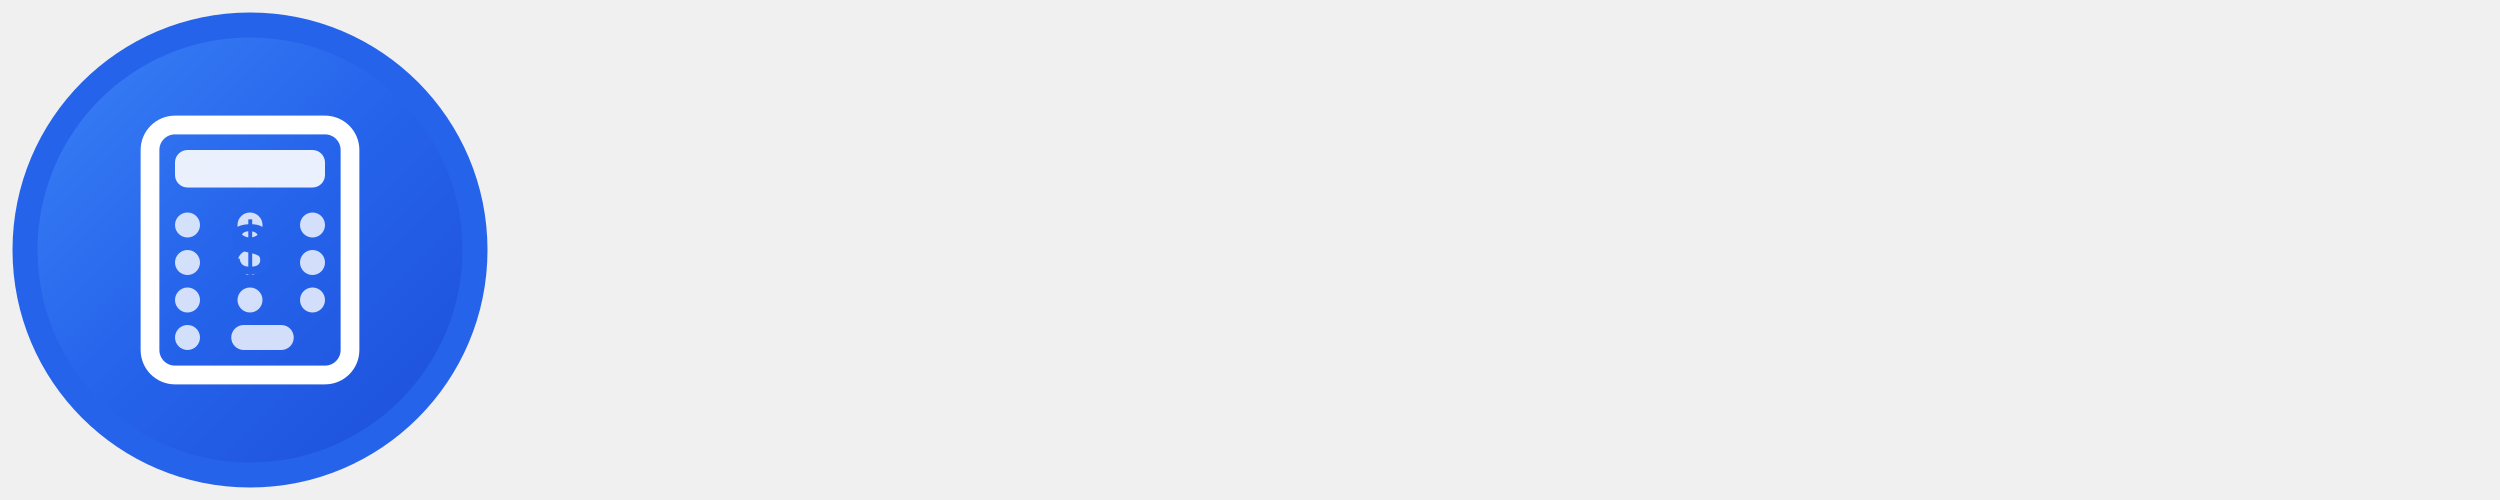
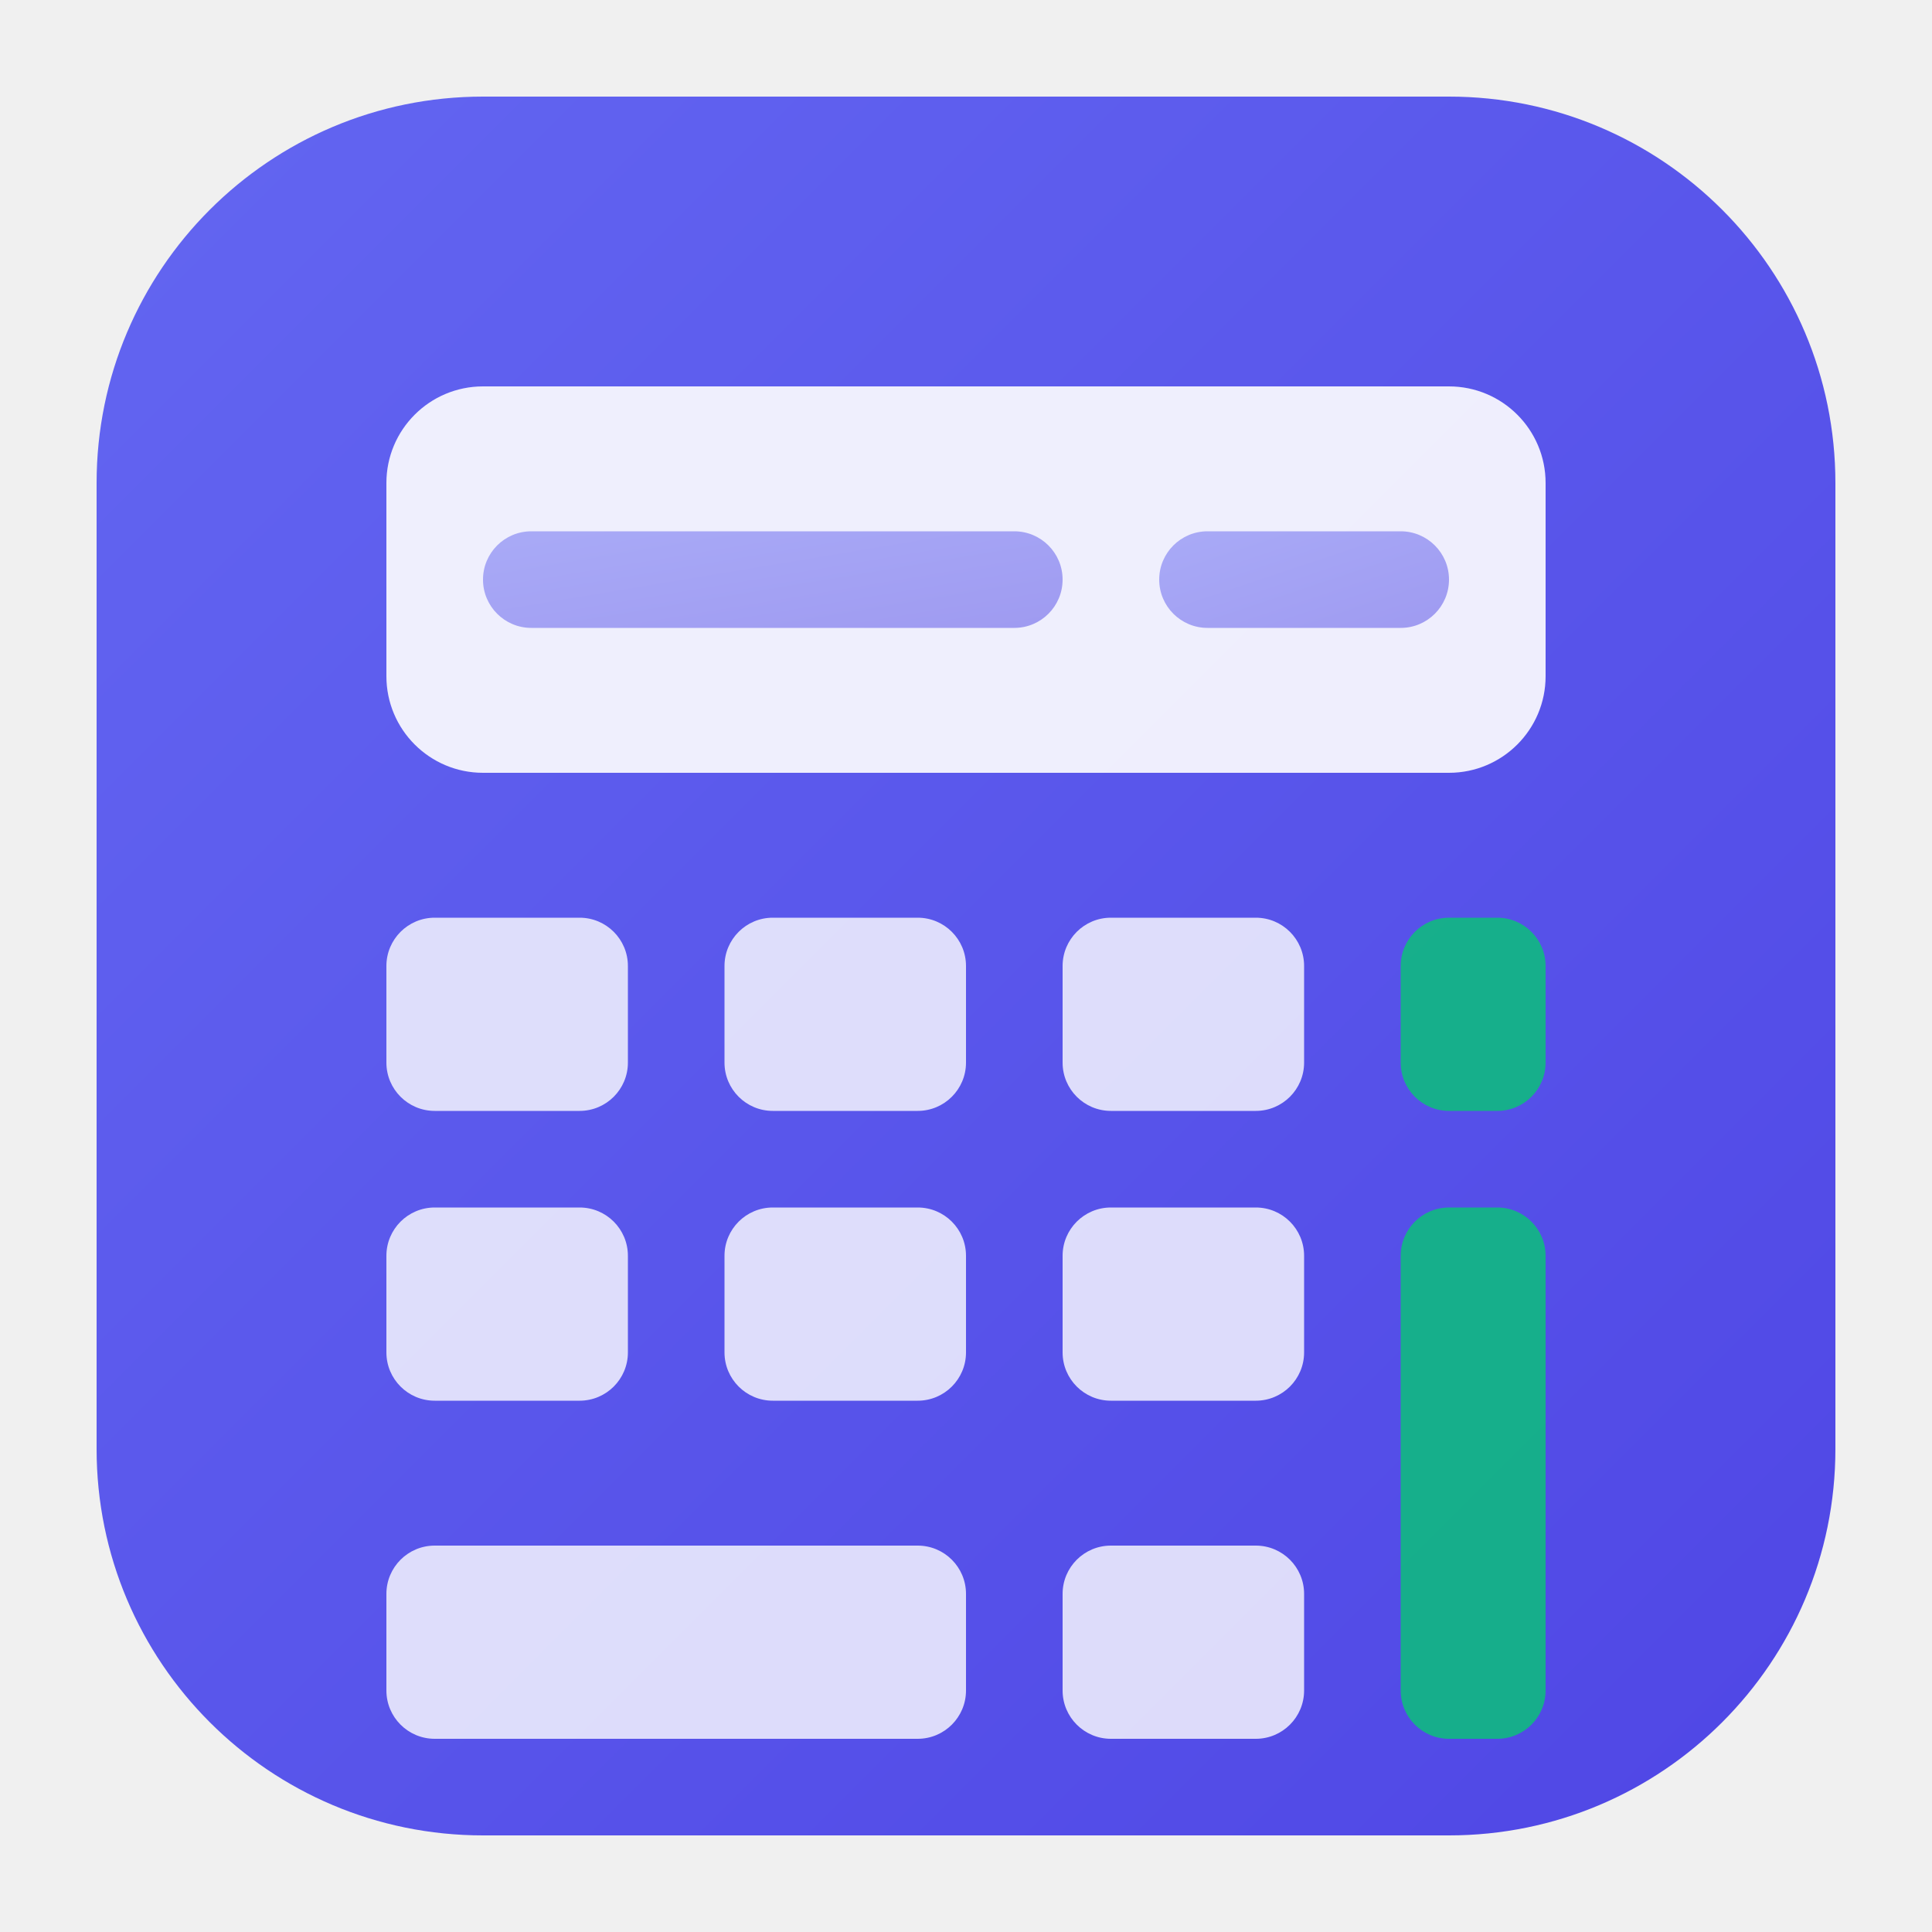
- <svg xmlns="http://www.w3.org/2000/svg" width="200" height="40" viewBox="0 0 200 40" fill="none">
-   <circle cx="20" cy="20" r="18" fill="url(#gradient)" stroke="#2563eb" stroke-width="2" />
-   <rect x="12" y="10" width="16" height="20" rx="2" fill="none" stroke="white" stroke-width="1.5" />
-   <rect x="14" y="12" width="12" height="3" rx="1" fill="white" opacity="0.9" />
-   <circle cx="15" cy="18" r="1" fill="white" opacity="0.8" />
-   <circle cx="20" cy="18" r="1" fill="white" opacity="0.8" />
-   <circle cx="25" cy="18" r="1" fill="white" opacity="0.8" />
-   <circle cx="15" cy="21" r="1" fill="white" opacity="0.8" />
-   <circle cx="20" cy="21" r="1" fill="white" opacity="0.8" />
-   <circle cx="25" cy="21" r="1" fill="white" opacity="0.8" />
-   <circle cx="15" cy="24" r="1" fill="white" opacity="0.8" />
-   <circle cx="20" cy="24" r="1" fill="white" opacity="0.8" />
-   <circle cx="25" cy="24" r="1" fill="white" opacity="0.8" />
-   <circle cx="15" cy="27" r="1" fill="white" opacity="0.8" />
-   <rect x="18.5" y="26" width="5" height="2" rx="1" fill="white" opacity="0.8" />
-   <text x="20" y="22" text-anchor="middle" font-family="Arial, sans-serif" font-size="6" font-weight="bold" fill="#2563eb">$</text>
+ <svg xmlns="http://www.w3.org/2000/svg" width="40" height="40" viewBox="0 0 40 40" fill="none">
+   <rect x="2" y="2" width="36" height="36" rx="8" fill="url(#gradient)" />
+   <rect x="8" y="8" width="24" height="8" rx="2" fill="white" opacity="0.9" />
+   <rect x="10" y="11" width="12" height="2" rx="1" fill="url(#gradient)" opacity="0.5" />
+   <rect x="24" y="11" width="6" height="2" rx="1" fill="url(#gradient)" opacity="0.5" />
+   <rect x="8" y="19" width="5" height="4" rx="1" fill="white" opacity="0.8" />
+   <rect x="15" y="19" width="5" height="4" rx="1" fill="white" opacity="0.8" />
+   <rect x="22" y="19" width="5" height="4" rx="1" fill="white" opacity="0.8" />
+   <rect x="29" y="19" width="3" height="4" rx="1" fill="#10b981" opacity="0.9" />
+   <rect x="8" y="25" width="5" height="4" rx="1" fill="white" opacity="0.8" />
+   <rect x="15" y="25" width="5" height="4" rx="1" fill="white" opacity="0.8" />
+   <rect x="22" y="25" width="5" height="4" rx="1" fill="white" opacity="0.8" />
+   <rect x="29" y="25" width="3" height="11" rx="1" fill="#10b981" opacity="0.9" />
+   <rect x="8" y="32" width="12" height="4" rx="1" fill="white" opacity="0.8" />
+   <rect x="22" y="32" width="5" height="4" rx="1" fill="white" opacity="0.8" />
  <defs>
    <linearGradient id="gradient" x1="0%" y1="0%" x2="100%" y2="100%">
-       <stop offset="0%" style="stop-color:#3b82f6;stop-opacity:1" />
-       <stop offset="50%" style="stop-color:#2563eb;stop-opacity:1" />
-       <stop offset="100%" style="stop-color:#1d4ed8;stop-opacity:1" />
+       <stop offset="0%" style="stop-color:#6366f1;stop-opacity:1" />
+       <stop offset="100%" style="stop-color:#4f46e5;stop-opacity:1" />
    </linearGradient>
  </defs>
</svg>
